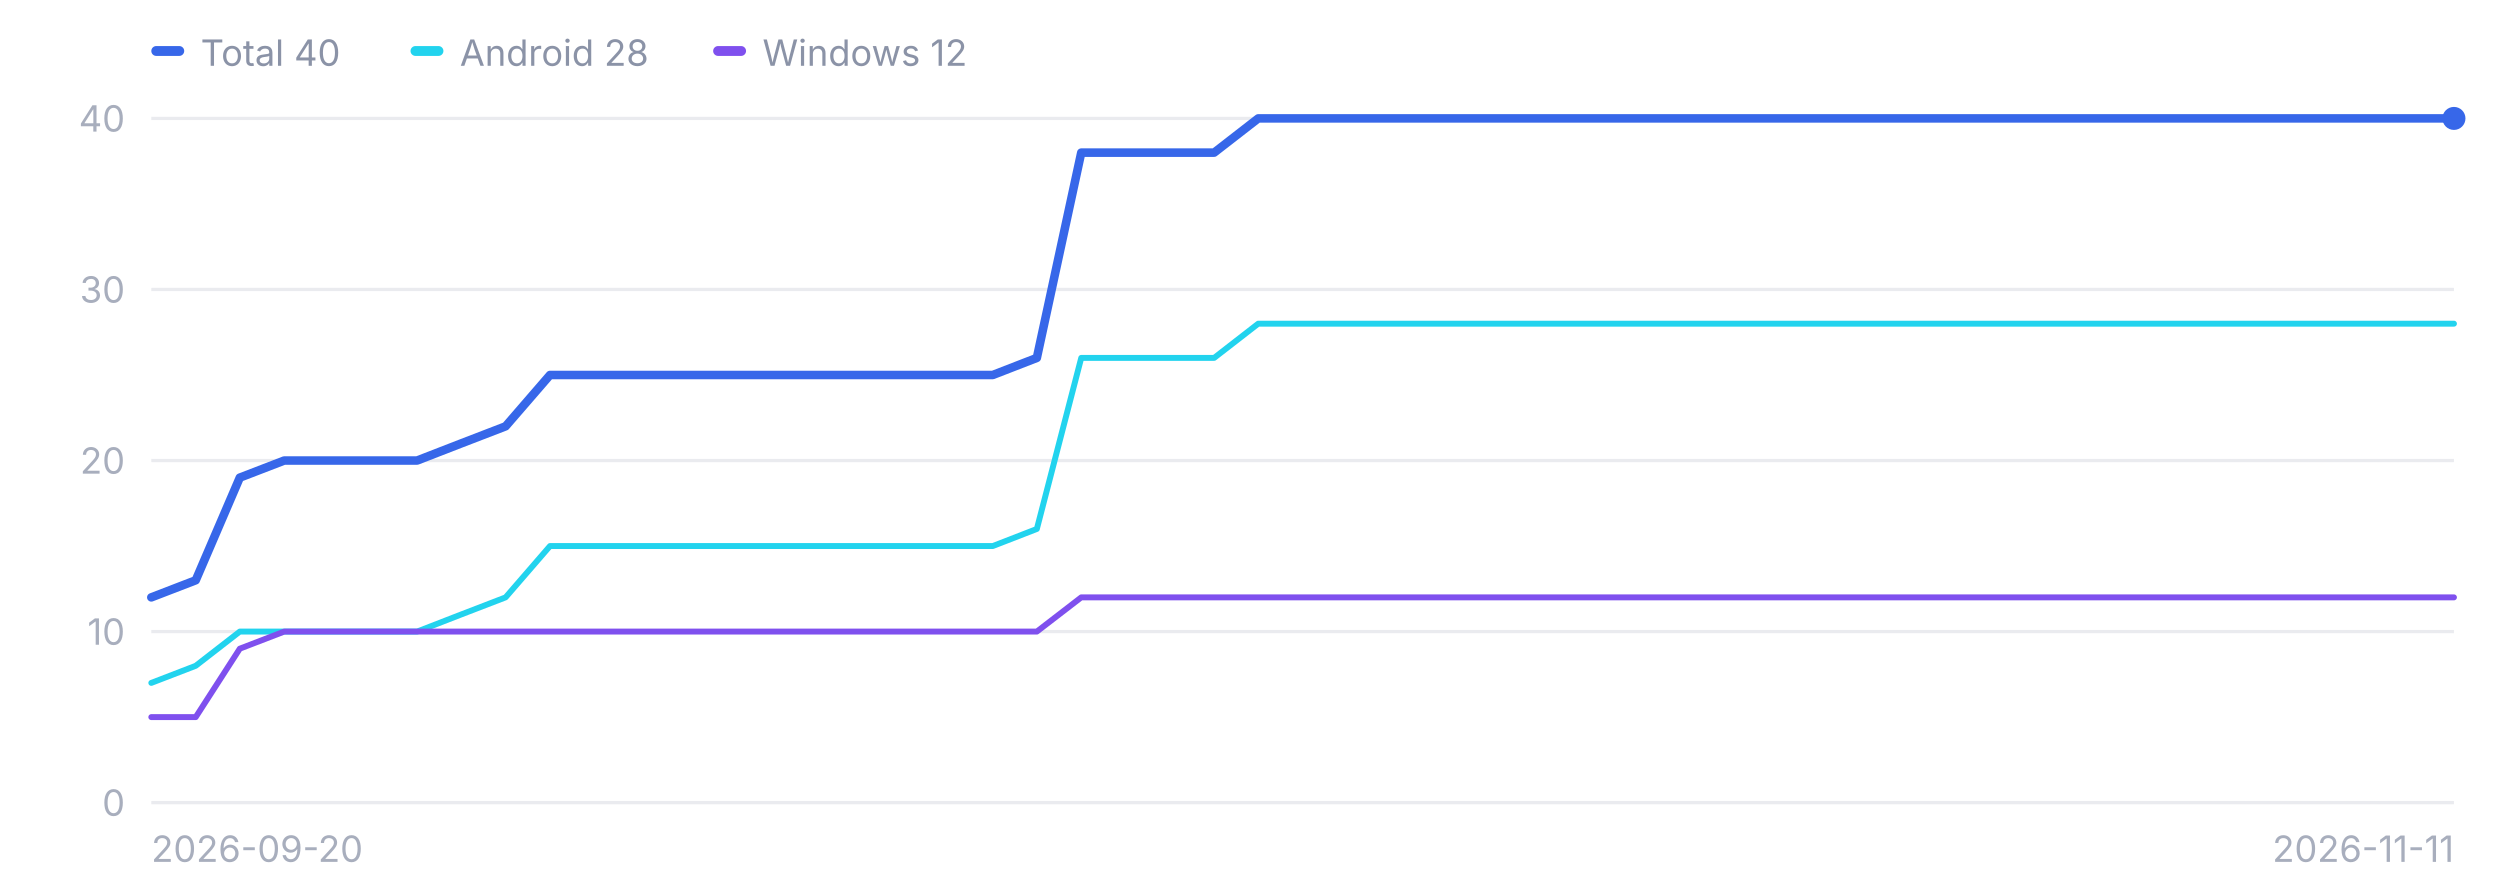
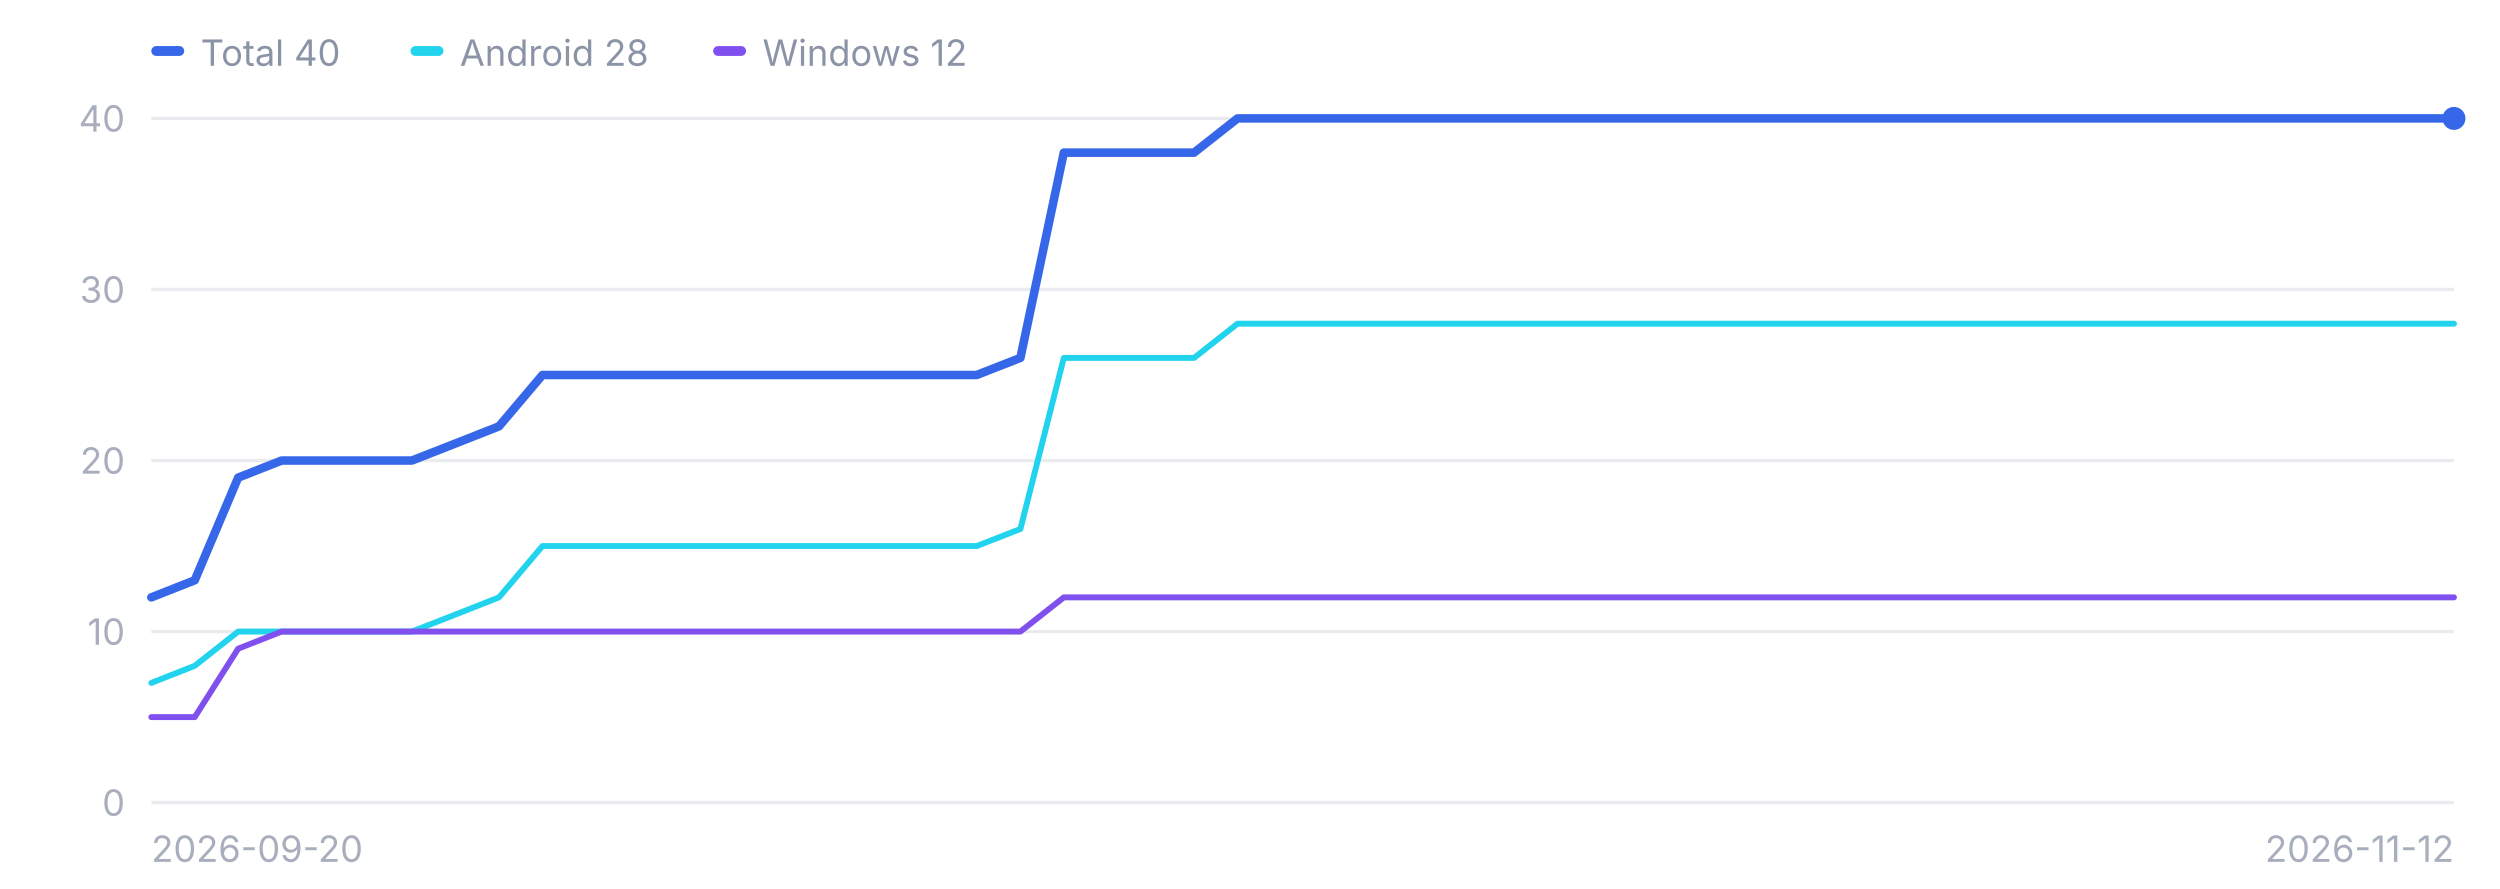
<svg xmlns="http://www.w3.org/2000/svg" width="760" height="270" viewBox="0 0 760 270" role="img" aria-label="CubePilot downloads over time. Latest total 40.">
  <style>text{font-family:system-ui,-apple-system,Segoe UI,sans-serif}</style>
  <line x1="46" y1="244.0" x2="746" y2="244.0" stroke="#8b93a7" stroke-opacity="0.18" stroke-width="1" />
  <text x="38" y="248.0" text-anchor="end" font-size="11" fill="#8b93a7" fill-opacity="0.75">0</text>
  <line x1="46" y1="192.0" x2="746" y2="192.0" stroke="#8b93a7" stroke-opacity="0.18" stroke-width="1" />
  <text x="38" y="196.0" text-anchor="end" font-size="11" fill="#8b93a7" fill-opacity="0.75">10</text>
  <line x1="46" y1="140.0" x2="746" y2="140.0" stroke="#8b93a7" stroke-opacity="0.18" stroke-width="1" />
  <text x="38" y="144.0" text-anchor="end" font-size="11" fill="#8b93a7" fill-opacity="0.75">20</text>
  <line x1="46" y1="88.0" x2="746" y2="88.0" stroke="#8b93a7" stroke-opacity="0.18" stroke-width="1" />
  <text x="38" y="92.0" text-anchor="end" font-size="11" fill="#8b93a7" fill-opacity="0.75">30</text>
  <line x1="46" y1="36.0" x2="746" y2="36.0" stroke="#8b93a7" stroke-opacity="0.18" stroke-width="1" />
  <text x="38" y="40.0" text-anchor="end" font-size="11" fill="#8b93a7" fill-opacity="0.75">40</text>
-   <polyline points="46.0,207.6 59.5,202.4 72.9,192.0 86.4,192.0 99.8,192.0 113.3,192.0 126.8,192.0 140.2,186.8 153.7,181.6 167.2,166.0 180.6,166.0 194.1,166.0 207.5,166.0 221.0,166.0 234.5,166.0 247.9,166.0 261.4,166.0 274.8,166.0 288.3,166.0 301.8,166.0 315.2,160.8 328.7,108.8 342.2,108.8 355.6,108.8 369.1,108.8 382.5,98.4 396.0,98.4 409.5,98.4 422.9,98.4 436.4,98.4 449.8,98.4 463.3,98.4 476.8,98.4 490.2,98.4 503.7,98.4 517.2,98.4 530.6,98.4 544.1,98.4 557.5,98.4 571.0,98.4 584.5,98.4 597.9,98.4 611.4,98.4 624.8,98.4 638.3,98.4 651.8,98.4 665.2,98.4 678.7,98.4 692.2,98.4 705.6,98.4 719.1,98.4 732.5,98.4 746.0,98.4" fill="none" stroke="#22D3EE" stroke-width="1.8" stroke-linejoin="round" stroke-linecap="round" />
-   <polyline points="46.0,218.0 59.5,218.0 72.9,197.2 86.4,192.0 99.8,192.0 113.3,192.0 126.8,192.0 140.2,192.0 153.7,192.0 167.2,192.0 180.6,192.0 194.1,192.0 207.5,192.0 221.0,192.0 234.5,192.0 247.9,192.0 261.4,192.0 274.8,192.0 288.3,192.0 301.8,192.0 315.2,192.0 328.7,181.6 342.2,181.6 355.6,181.6 369.1,181.6 382.5,181.6 396.0,181.6 409.5,181.6 422.9,181.6 436.4,181.6 449.8,181.6 463.3,181.6 476.8,181.6 490.2,181.6 503.7,181.6 517.2,181.6 530.6,181.6 544.1,181.6 557.5,181.6 571.0,181.6 584.5,181.6 597.9,181.6 611.4,181.6 624.8,181.6 638.3,181.6 651.8,181.6 665.2,181.6 678.7,181.6 692.2,181.6 705.6,181.6 719.1,181.6 732.5,181.6 746.0,181.6" fill="none" stroke="#7F50EE" stroke-width="1.8" stroke-linejoin="round" stroke-linecap="round" />
-   <polyline points="46.0,181.6 59.5,176.4 72.9,145.2 86.4,140.0 99.8,140.0 113.3,140.0 126.8,140.0 140.2,134.8 153.7,129.6 167.2,114.0 180.6,114.0 194.1,114.0 207.5,114.0 221.0,114.0 234.5,114.0 247.9,114.0 261.4,114.0 274.8,114.0 288.3,114.0 301.8,114.0 315.2,108.8 328.7,46.4 342.2,46.4 355.6,46.4 369.1,46.4 382.5,36.0 396.0,36.0 409.5,36.0 422.9,36.0 436.4,36.0 449.8,36.0 463.3,36.0 476.8,36.0 490.2,36.0 503.7,36.0 517.2,36.0 530.6,36.0 544.1,36.0 557.5,36.0 571.0,36.0 584.5,36.0 597.9,36.0 611.4,36.0 624.8,36.0 638.3,36.0 651.8,36.0 665.2,36.0 678.7,36.0 692.2,36.0 705.6,36.0 719.1,36.0 732.5,36.0 746.0,36.0" fill="none" stroke="#3767E9" stroke-width="2.6" stroke-linejoin="round" stroke-linecap="round" />
+   <polyline points="46.0,207.6 59.2,202.4 72.4,192.0 85.6,192.0 98.8,192.0 112.0,192.0 125.2,192.0 138.5,186.8 151.7,181.6 164.9,166.0 178.1,166.0 191.3,166.0 204.5,166.0 217.7,166.0 230.9,166.0 244.1,166.0 257.3,166.0 270.5,166.0 283.7,166.0 296.9,166.0 310.2,160.8 323.4,108.8 336.6,108.8 349.8,108.8 363.0,108.8 376.2,98.4 389.4,98.4 402.6,98.4 415.8,98.4 429.0,98.4 442.2,98.4 455.4,98.4 468.6,98.4 481.8,98.4 495.1,98.4 508.3,98.4 521.5,98.4 534.7,98.4 547.9,98.4 561.1,98.4 574.3,98.4 587.5,98.4 600.7,98.4 613.9,98.4 627.1,98.4 640.3,98.4 653.5,98.4 666.8,98.4 680.0,98.4 693.2,98.4 706.4,98.4 719.6,98.4 732.8,98.4 746.0,98.4" fill="none" stroke="#22D3EE" stroke-width="1.8" stroke-linejoin="round" stroke-linecap="round" />
+   <polyline points="46.0,218.0 59.2,218.0 72.4,197.2 85.6,192.0 98.8,192.0 112.0,192.0 125.2,192.0 138.5,192.0 151.7,192.0 164.9,192.0 178.1,192.0 191.3,192.0 204.5,192.0 217.7,192.0 230.9,192.0 244.1,192.0 257.3,192.0 270.5,192.0 283.7,192.0 296.9,192.0 310.2,192.0 323.4,181.6 336.6,181.6 349.8,181.6 363.0,181.6 376.2,181.6 389.4,181.6 402.6,181.6 415.8,181.6 429.0,181.6 442.2,181.6 455.4,181.6 468.6,181.6 481.8,181.6 495.1,181.6 508.3,181.6 521.5,181.6 534.7,181.6 547.9,181.6 561.1,181.6 574.3,181.6 587.5,181.6 600.7,181.6 613.9,181.6 627.1,181.6 640.3,181.6 653.5,181.6 666.8,181.6 680.0,181.6 693.2,181.6 706.4,181.6 719.6,181.6 732.8,181.6 746.0,181.6" fill="none" stroke="#7F50EE" stroke-width="1.8" stroke-linejoin="round" stroke-linecap="round" />
+   <polyline points="46.0,181.6 59.2,176.4 72.4,145.2 85.6,140.0 98.8,140.0 112.0,140.0 125.2,140.0 138.5,134.8 151.7,129.6 164.9,114.0 178.1,114.0 191.3,114.0 204.5,114.0 217.7,114.0 230.9,114.0 244.1,114.0 257.3,114.0 270.5,114.0 283.7,114.0 296.9,114.0 310.2,108.8 323.4,46.4 336.6,46.4 349.8,46.4 363.0,46.4 376.2,36.0 389.4,36.0 402.6,36.0 415.8,36.0 429.0,36.0 442.2,36.0 455.4,36.0 468.6,36.0 481.8,36.0 495.1,36.0 508.3,36.0 521.5,36.0 534.7,36.0 547.9,36.0 561.1,36.0 574.3,36.0 587.5,36.0 600.7,36.0 613.9,36.0 627.1,36.0 640.3,36.0 653.5,36.0 666.8,36.0 680.0,36.0 693.2,36.0 706.4,36.0 719.6,36.0 732.8,36.0 746.0,36.0" fill="none" stroke="#3767E9" stroke-width="2.6" stroke-linejoin="round" stroke-linecap="round" />
  <circle cx="746.0" cy="36.0" r="3.5" fill="#3767E9" />
  <text x="46" y="262" font-size="11" fill="#8b93a7" fill-opacity="0.75">2026-09-20</text>
-   <text x="746" y="262" text-anchor="end" font-size="11" fill="#8b93a7" fill-opacity="0.75">2026-11-11</text>
+   <text x="746" y="262" text-anchor="end" font-size="11" fill="#8b93a7" fill-opacity="0.75">2026-11-12</text>
  <rect x="46" y="14" width="10" height="3" rx="1.5" fill="#3767E9" />
  <text x="61" y="20" font-size="11" fill="#8b93a7">Total 40</text>
  <rect x="124.8" y="14" width="10" height="3" rx="1.5" fill="#22D3EE" />
  <text x="139.8" y="20" font-size="11" fill="#8b93a7">Android 28</text>
  <rect x="216.8" y="14" width="10" height="3" rx="1.5" fill="#7F50EE" />
  <text x="231.8" y="20" font-size="11" fill="#8b93a7">Windows 12</text>
</svg>
